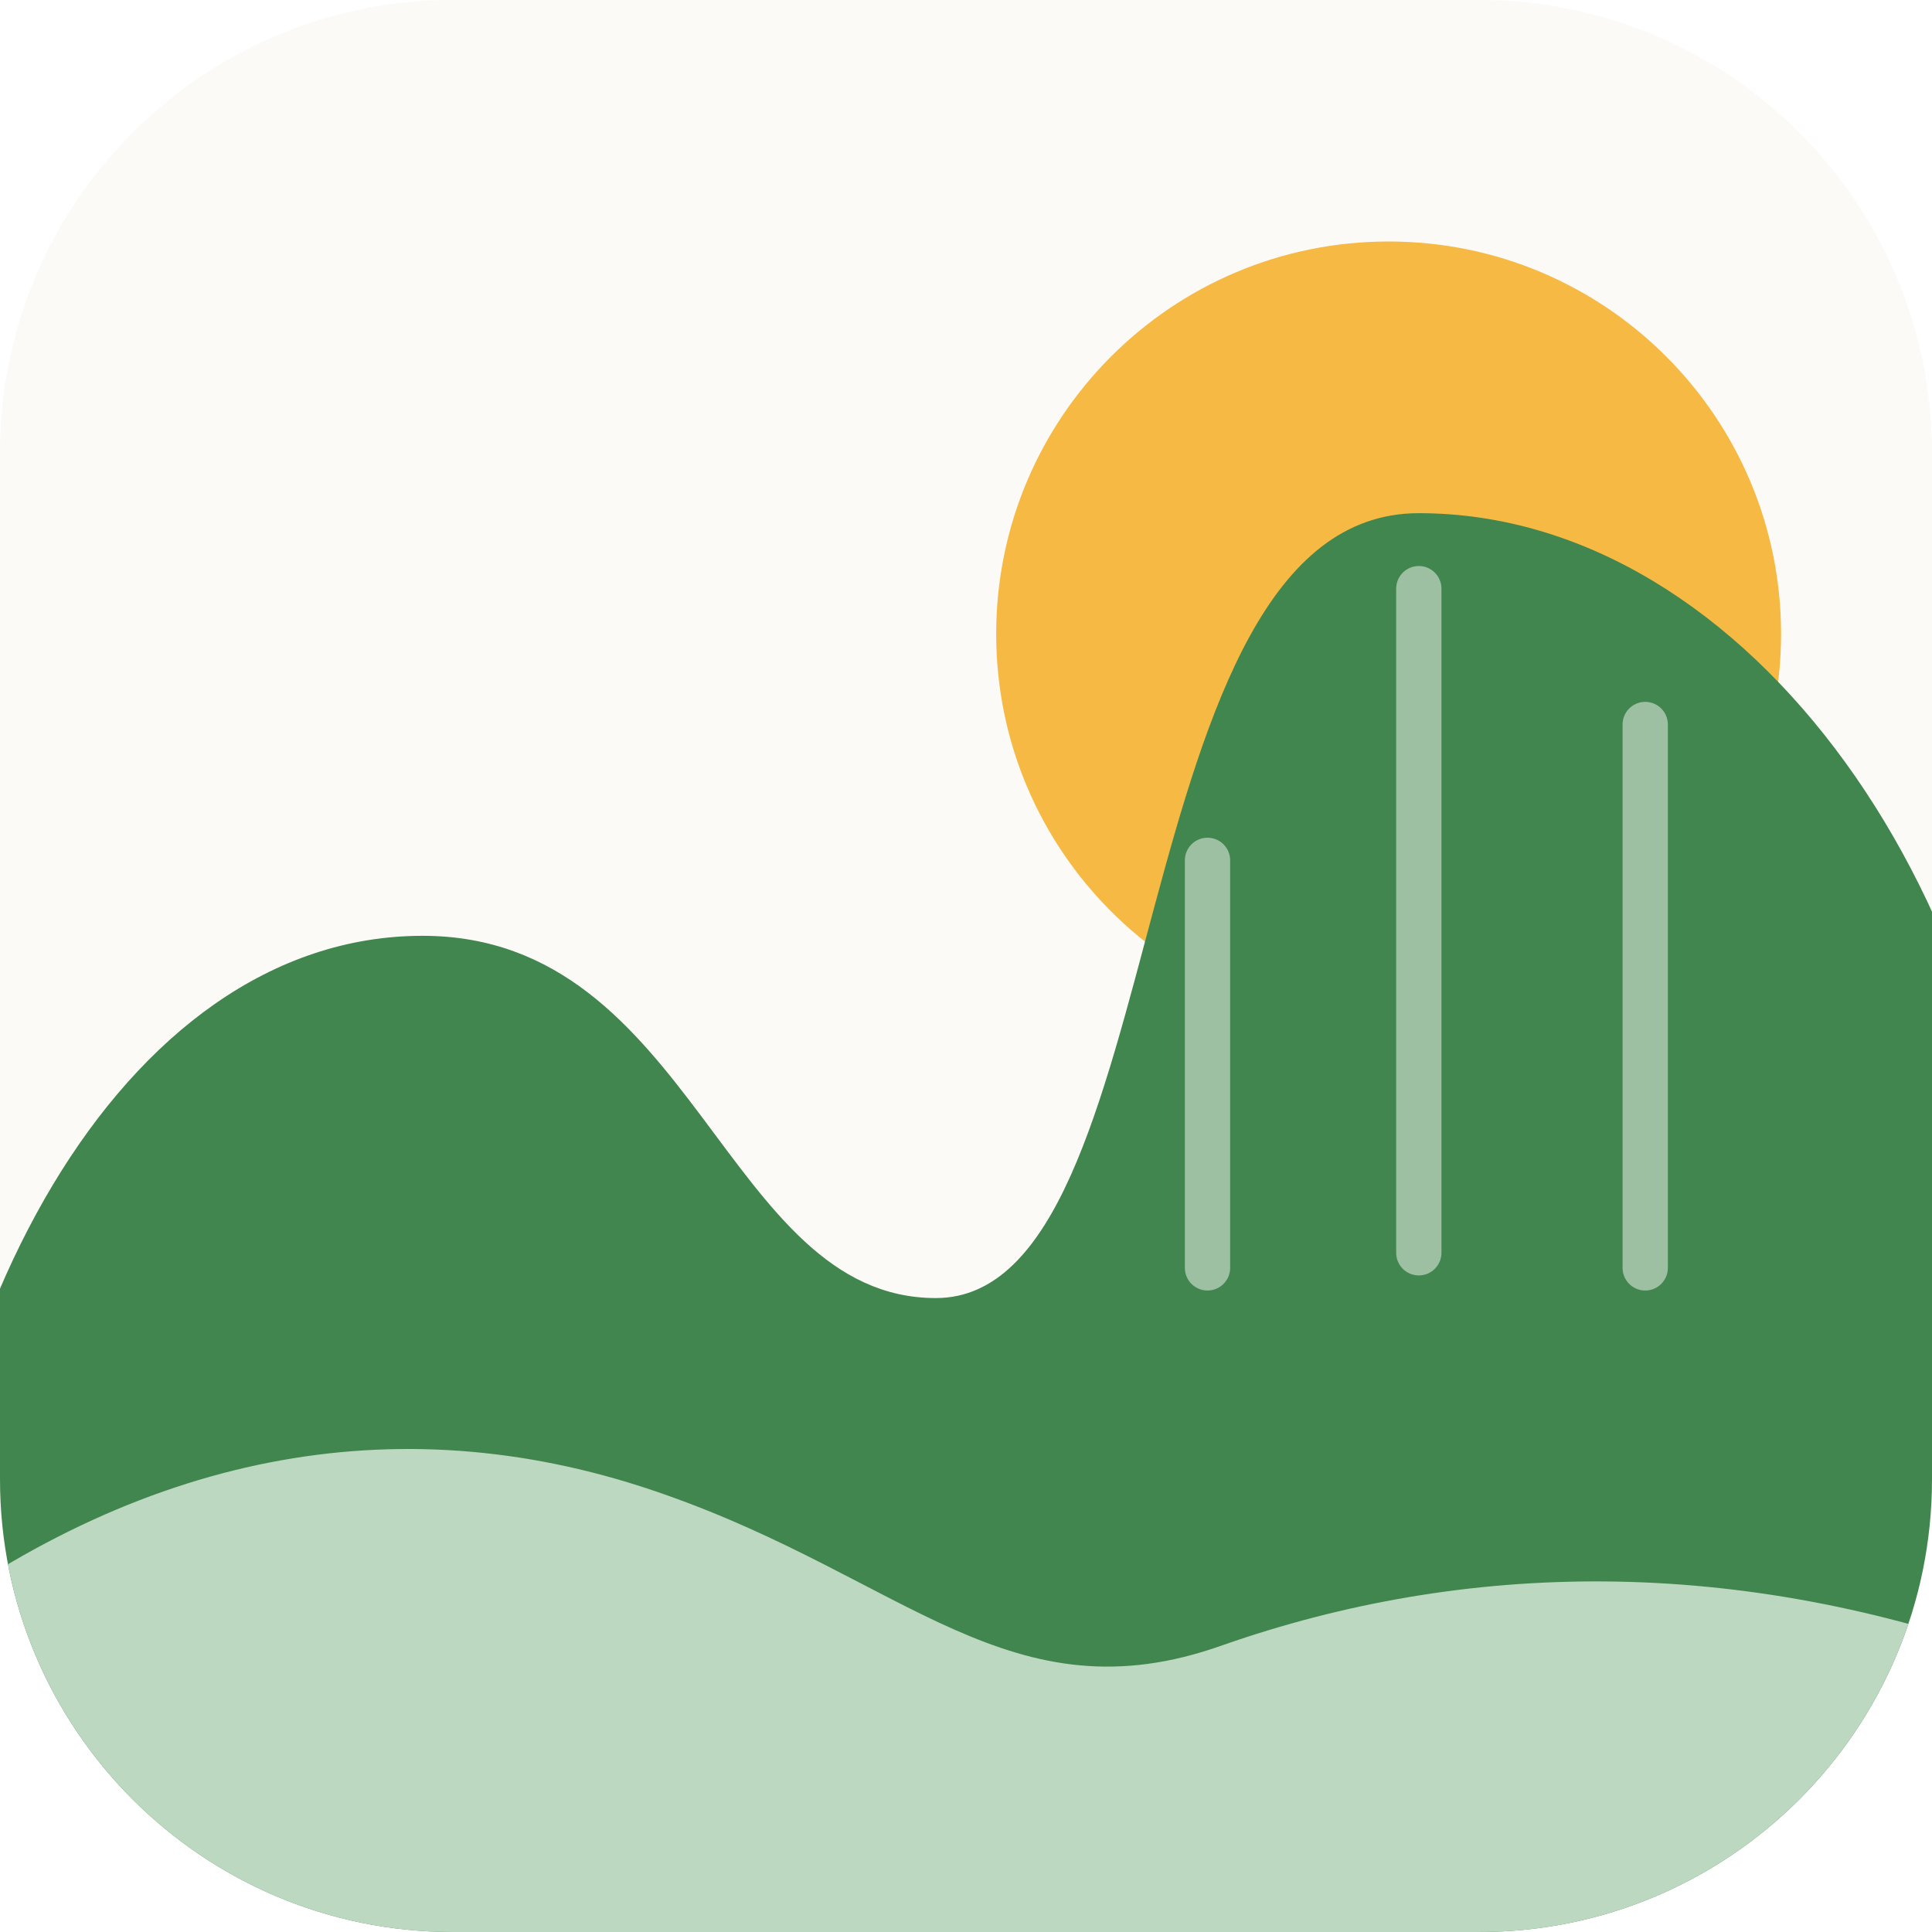
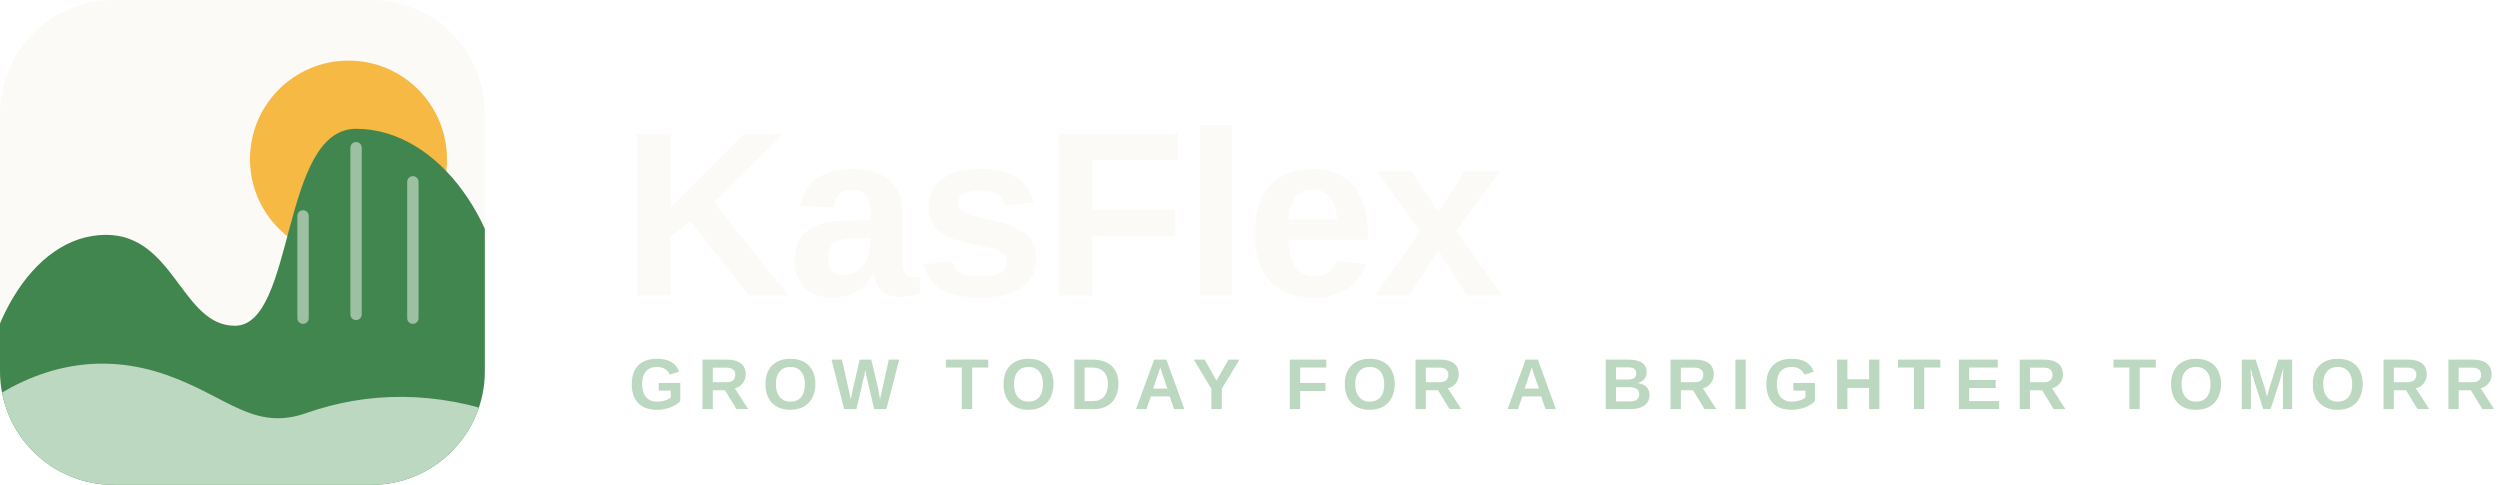
- <svg xmlns="http://www.w3.org/2000/svg" viewBox="0 0 64 64" role="img" aria-label="KasFlex">
+ <svg xmlns="http://www.w3.org/2000/svg" viewBox="0 0 330 64" role="img" aria-label="KasFlex">
  <defs>
-     <clipPath id="kf-frame">
+     <clipPath id="kf-logo-light-frame">
      <rect width="64" height="64" rx="15" />
    </clipPath>
  </defs>
-   <g clip-path="url(#kf-frame)">
+   <g clip-path="url(#kf-logo-light-frame)">
    <rect width="64" height="64" fill="#FCFAF6" />
    <circle cx="46" cy="21" r="13" fill="#F6B943" />
    <path d="M-3 58C-3 44 4 31 14 31c9 0 10 12 17 12              c8 0 6-26 16-26 11 0 20 13 20 27v24H-3Z" fill="#41864E" />
    <g stroke="#FCFAF6" stroke-width="1.5" stroke-linecap="round" opacity=".5">
      <path d="M47 19.5v22M54.5 24v18M40 28.5V42" />
    </g>
    <path d="M-3 67V54c8-6 16.5-7.5 25-4.5 8 2.8 11.5 7.5 18.5 5 8-2.8 17-3 26.5.5V67Z" fill="#BDD8C1" />
  </g>
+   <text x="82" y="39" font-family="Manrope, 'Nunito Sans', -apple-system, 'Segoe UI', Arial, sans-serif" font-size="31" font-weight="800" letter-spacing="-0.4" fill="#FCFAF6">KasFlex</text>
+   <text x="83" y="54" font-family="Manrope, 'Nunito Sans', -apple-system, 'Segoe UI', Arial, sans-serif" font-size="9.5" font-weight="600" letter-spacing="1.7" fill="#BDD8C1">GROW TODAY FOR A BRIGHTER TOMORROW</text>
</svg>
